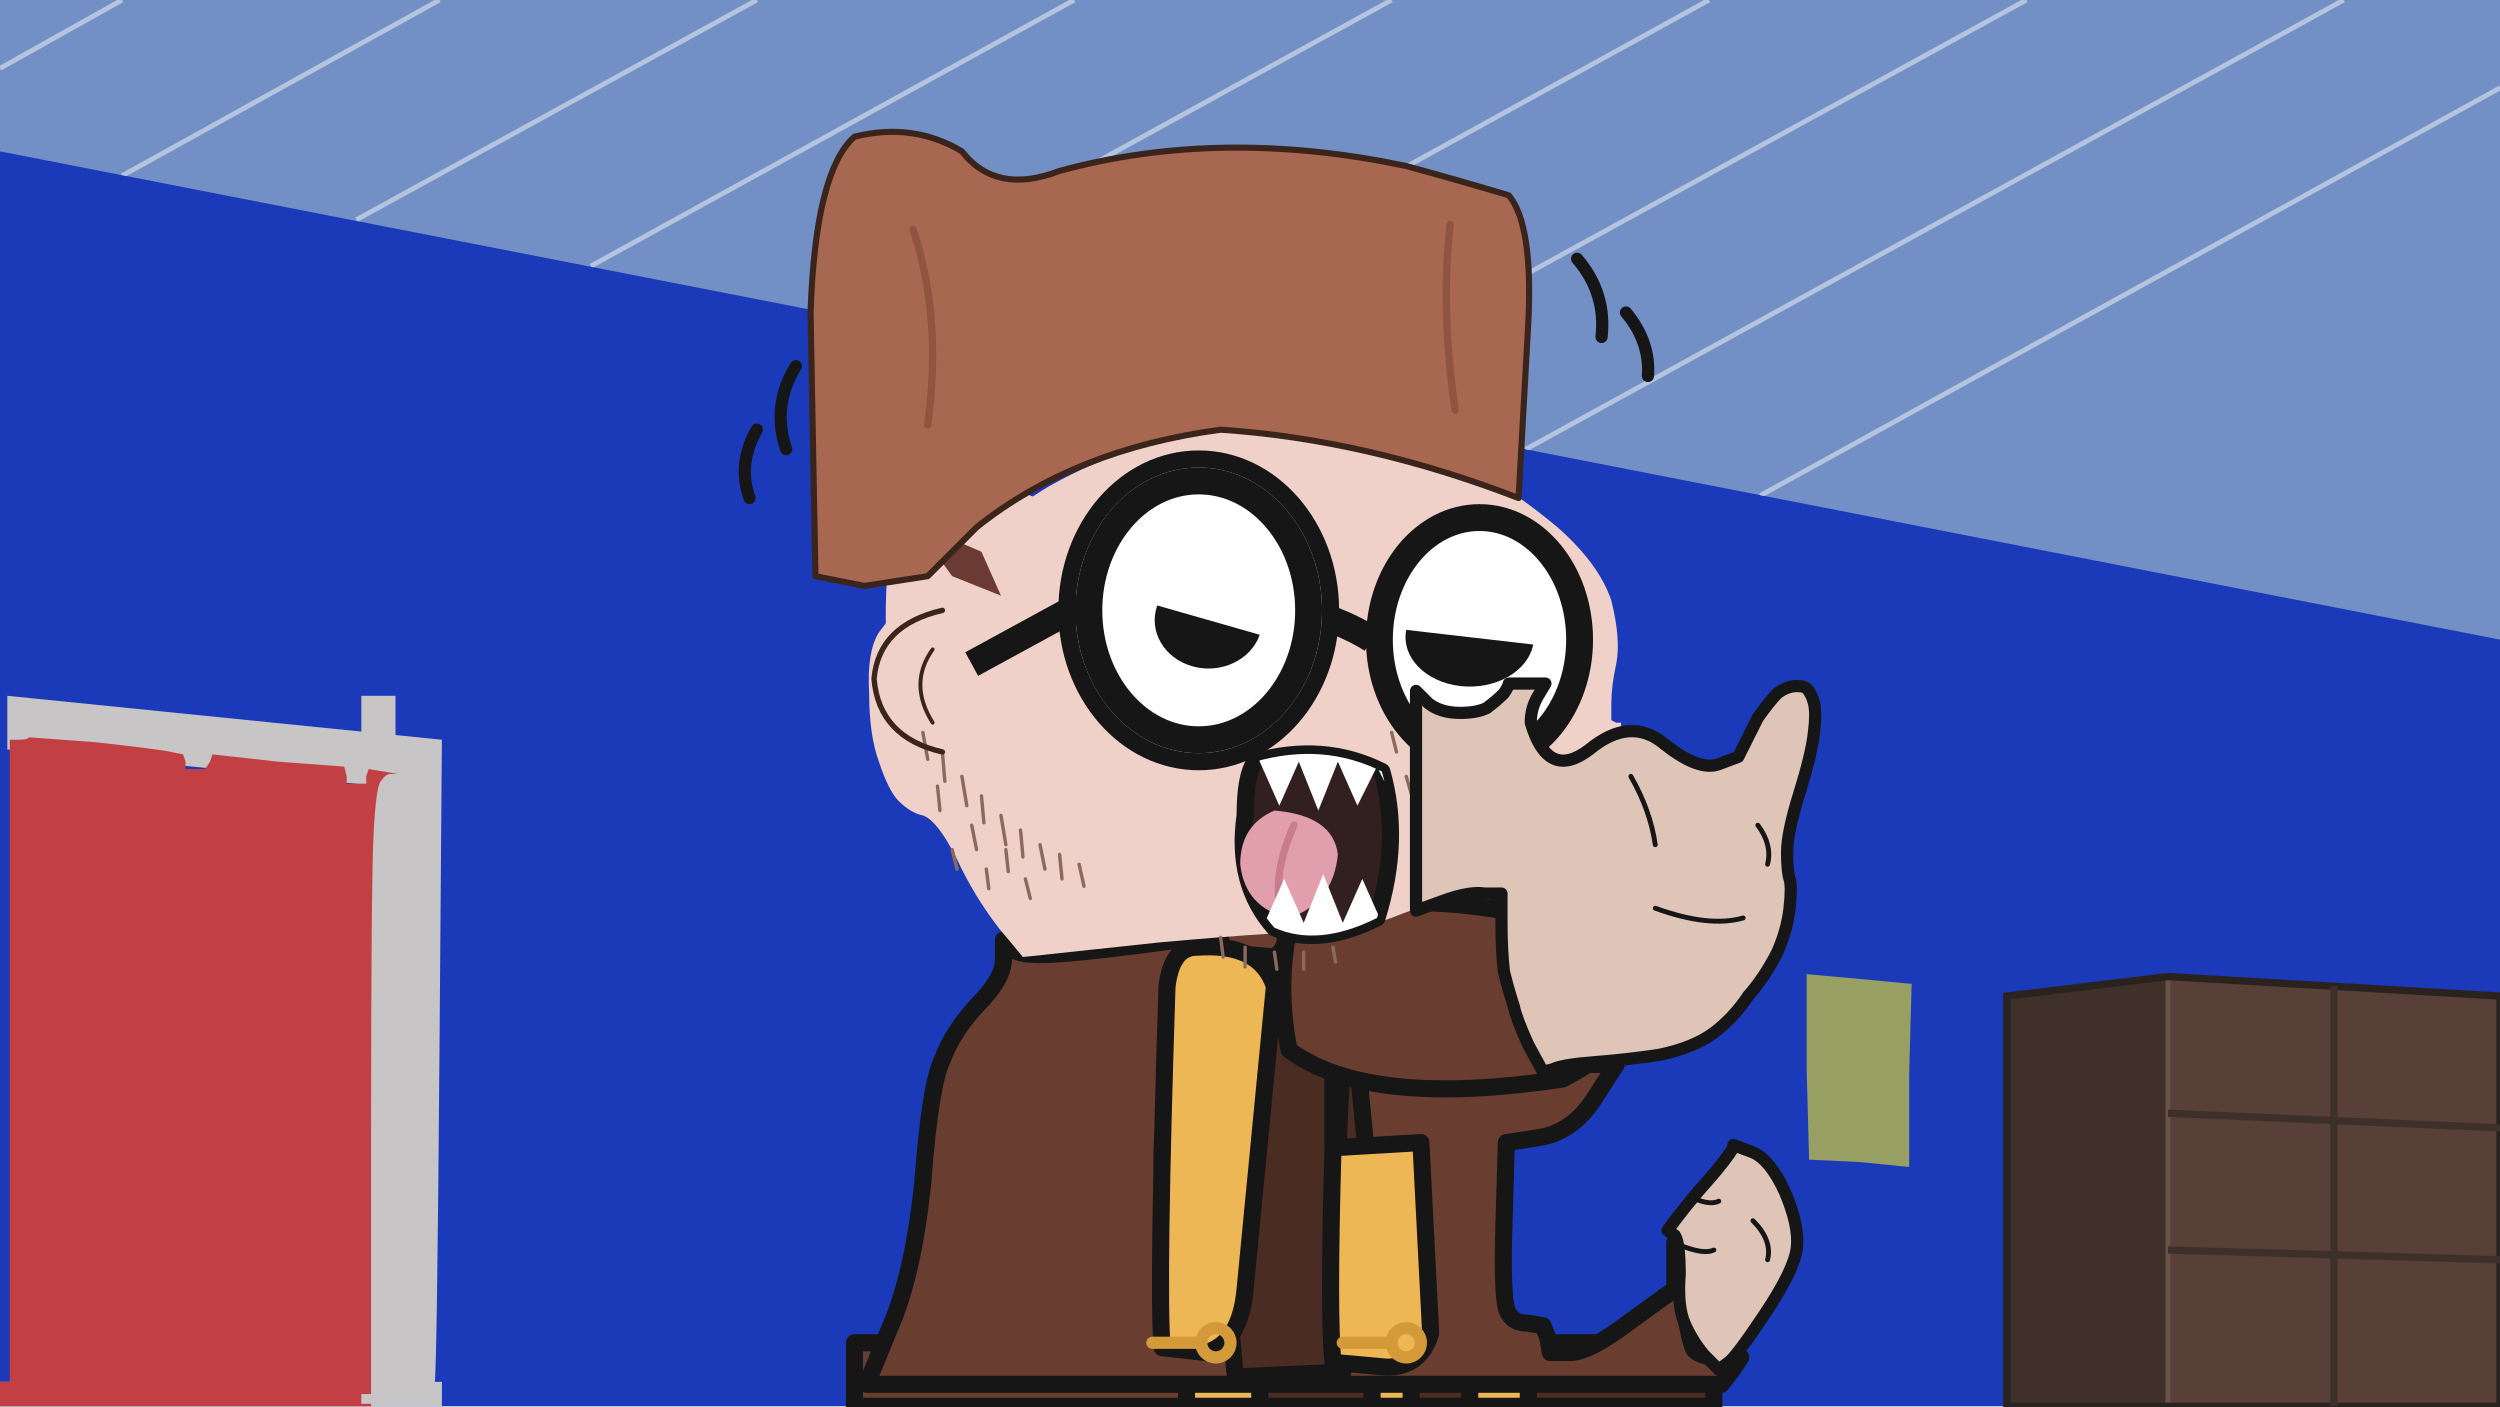
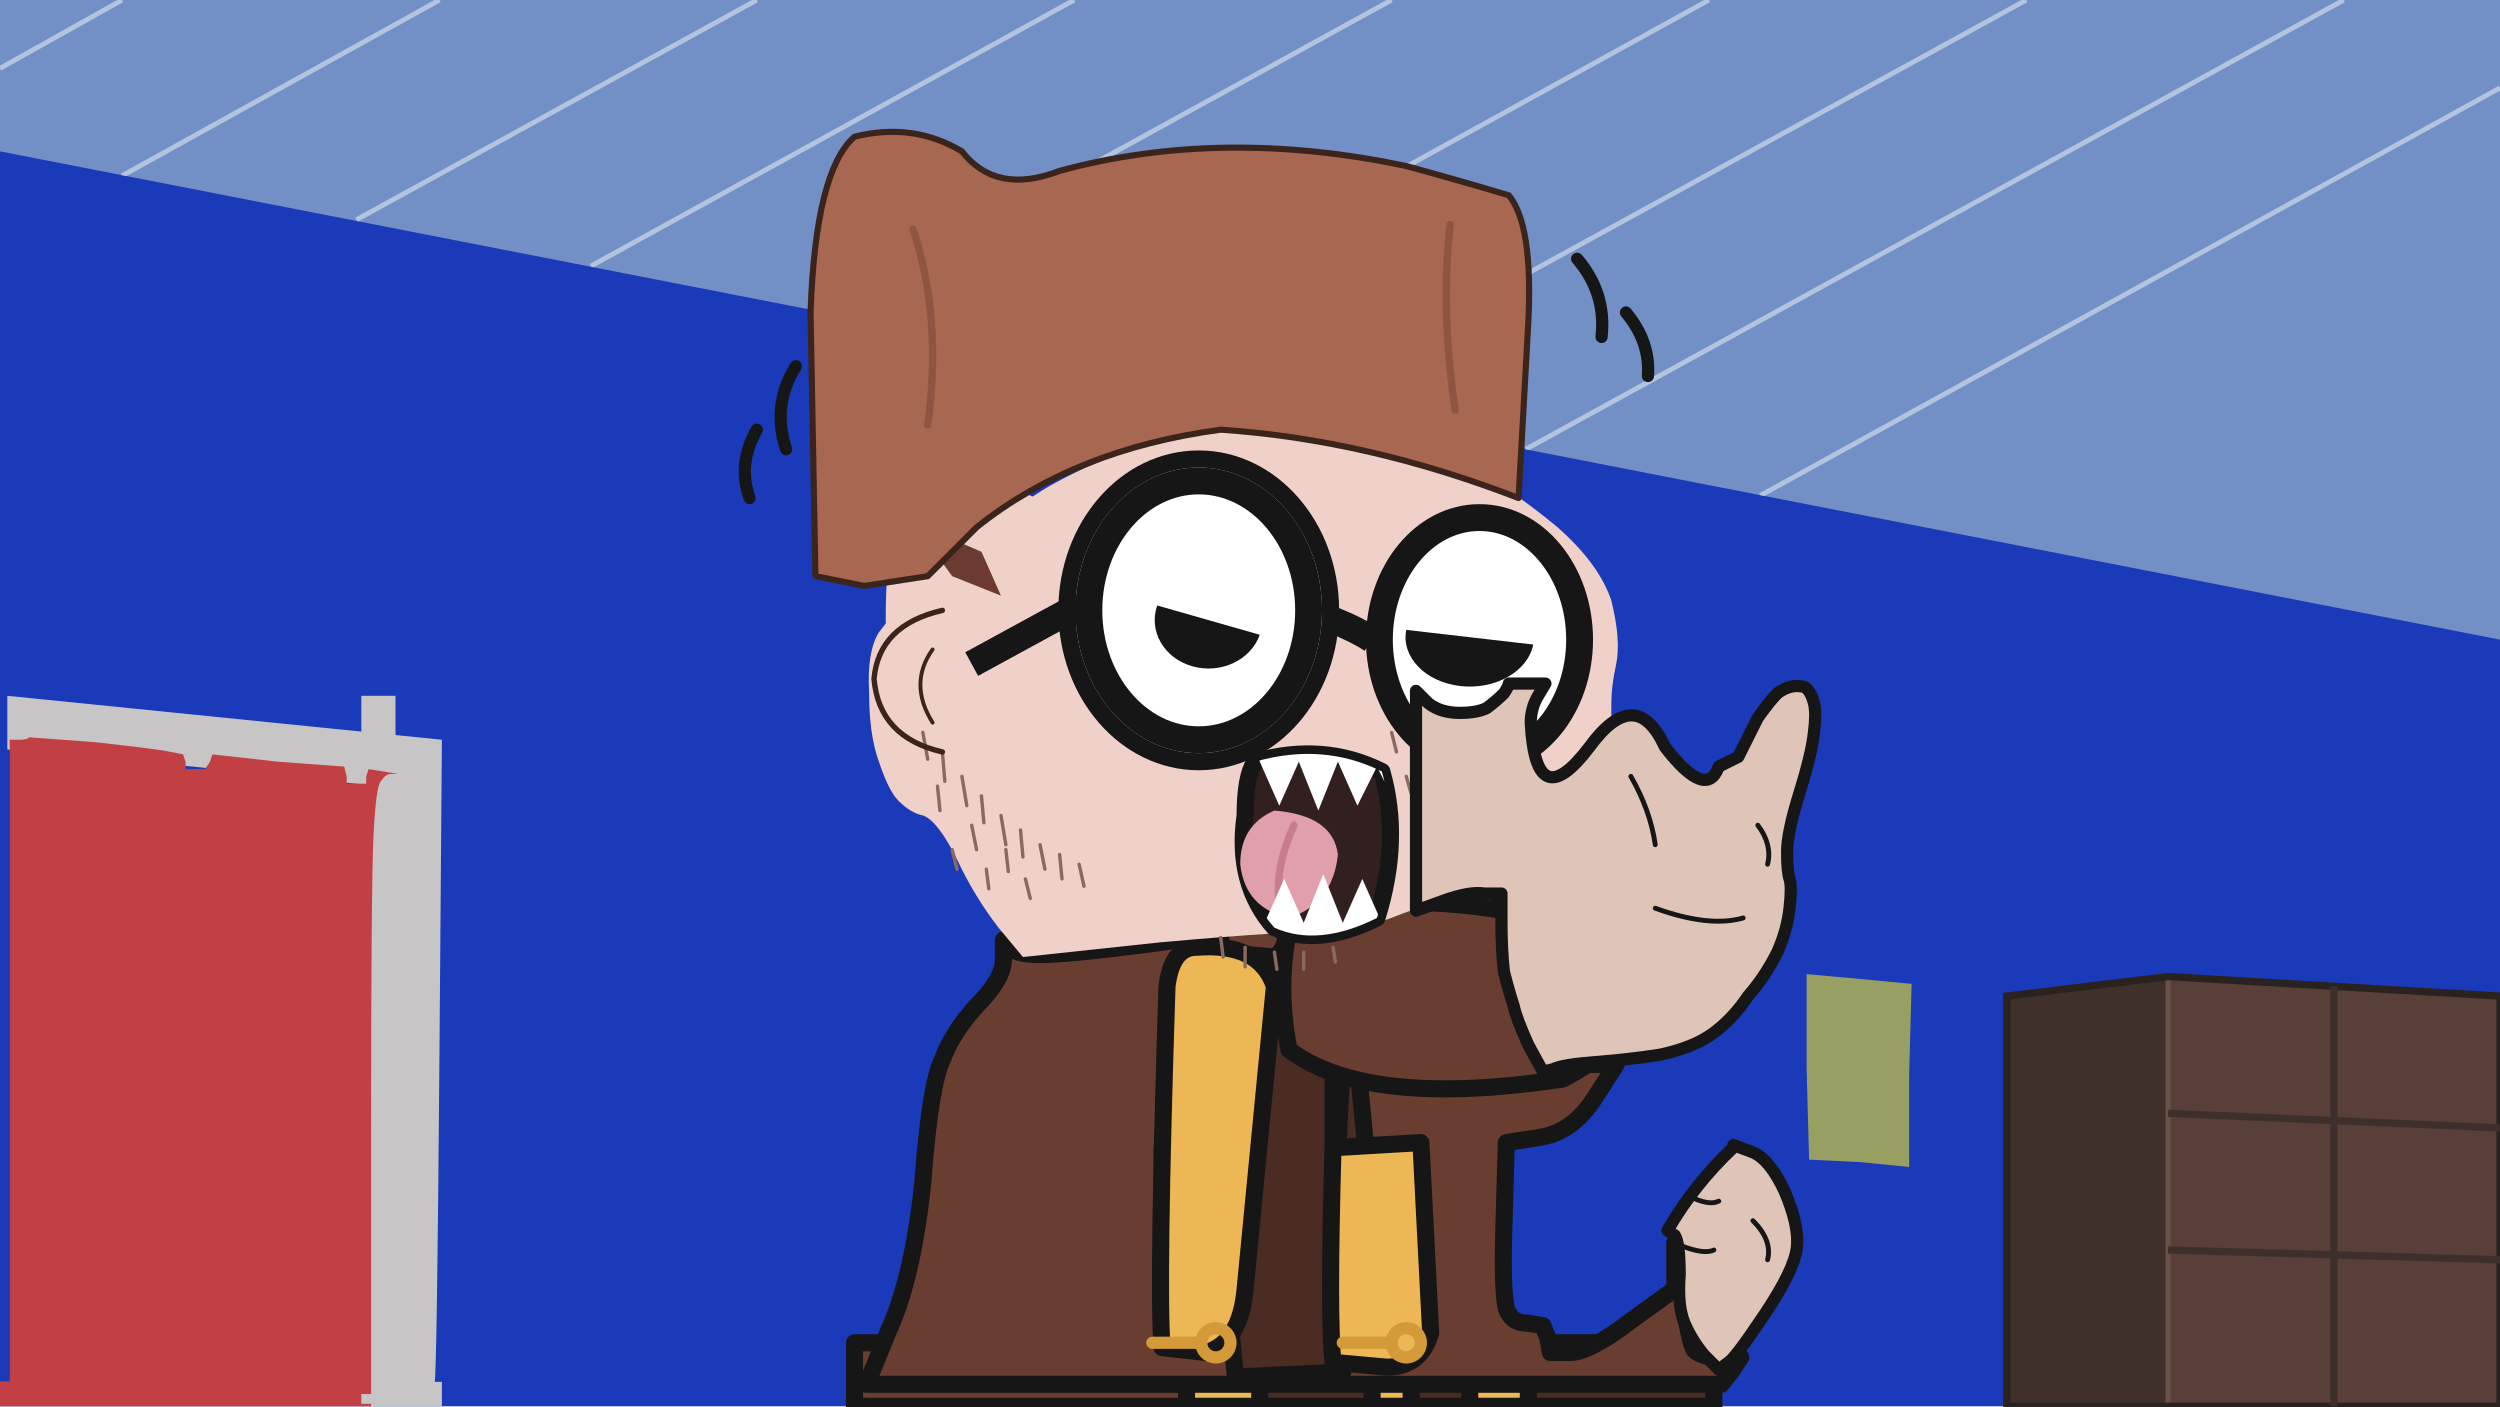
<svg xmlns="http://www.w3.org/2000/svg" viewBox="0 0 1024 576">
  <defs>
    <clipPath id="cc">
      <path d="M0 0h1024v262L0 62z" />
    </clipPath>
    <path id="fp" d="M506 174Q507 173 526 174Q544 174 568 180Q592 187 606 194Q620 201 638 216Q655 231 660 246Q664 262 662 272Q660 281 660 288L660 295L662 296L664 296L664 346L663 396L644 400L625 405L625 414L625 422L621 410Q617 397 616 381L615 365L608 365Q600 365 575 374Q550 384 540 382Q531 381 475 386L419 392L409 380Q399 367 392 352Q384 336 378 334Q373 333 368 328Q364 324 360 312Q356 301 356 284Q355 267 360 259Q366 251 368 250L369 248L376 257L383 266L390 266Q397 266 402 262Q408 257 408 250L408 243L404 242L400 242L403 228Q406 213 430 199Q455 185 480 180Q506 174 506 174Z" />
    <path id="mp" d="M514 312Q542 304 566 316Q574 344 564 376Q540 388 522 380Q506 362 510 334Q510 318 514 312Z" />
    <clipPath id="mc">
      <use href="#mp" />
    </clipPath>
    <clipPath id="ll">
      <ellipse cx="491" cy="250" rx="42" ry="50" />
    </clipPath>
    <clipPath id="rl">
      <ellipse cx="606" cy="262" rx="38" ry="47" />
    </clipPath>
  </defs>
  <path d="M0 0h1024v576H0z" fill="#1a3ab9" />
  <path d="M0 566h181v10H0z" fill="#c8c5c6" />
  <path d="M0 566h152v10H0z" fill="#c24043" />
  <path d="M148 285h14v290h-14z" fill="#c8c5c6" />
  <path d="M0 0h1024v262L0 62z" fill="#728fc6" />
  <g fill="none" stroke="#b4c4de" stroke-width="2" clip-path="url(#cc)">
    <path d="M0 28 50 0" />
    <path d="M50 72 180 0" />
    <path d="M146 90 310 0" />
    <path d="M242 109 440 0" />
    <path d="M337 128 570 0" />
    <path d="M433 147 700 0" />
    <path d="M529 165 830 0" />
    <path d="M625 184 960 0" />
    <path d="M721 203 1024 36" />
  </g>
  <path d="M3 286L3 285L92 294L181 303L180 432Q179 562 178 567L178 572L168 572L157 572L156 447L155 322L79 314L3 307L3 296Q3 286 3 286Z" fill="#c8c5c6" />
  <path d="M12 302Q12 302 39 304Q66 307 70 308L75 309L76 312L76 315L80 315L84 315L86 312L87 309L114 312L141 314L142 318L142 321L146 321L150 321L150 318L151 315L157 316L163 317L160 317Q158 317 156 320Q154 322 153 342Q152 362 152 466L152 571L78 571L4 571L4 437L4 303L8 303Q11 303 12 302Z" fill="#c24043" />
  <path d="M822 408 888 400 888 576 822 576Z" fill="#40302a" />
  <path d="M888 400 1024 408 1024 576 888 576Z" fill="#584038" />
  <path d="M888 400 888 576" fill="none" stroke="#6a5248" stroke-width="2" />
  <path d="M822 408 888 400 1024 408 1024 576 822 576Z" fill="none" stroke="#2a221e" stroke-width="3" />
  <g fill="none" stroke="#3d302a" stroke-width="3">
    <path d="M956 404 956 576" />
    <path d="M888 456 1024 462" />
    <path d="M888 512 1024 516" />
  </g>
  <path d="M740 400L740 399L762 401L783 403L782 440L782 478L762 476L741 475L740 438Q740 400 740 400Z" fill="#979f62" />
  <g stroke="#161616" stroke-width="7" stroke-linejoin="round">
    <path d="M350 550h138v26H350z" fill="#693e31" />
    <path d="M486 550h32v26h-32z" fill="#eeb755" />
    <path d="M516 550h50v26h-50z" fill="#4a2c22" />
    <path d="M562 550h20v26h-20z" fill="#eeb755" />
    <path d="M578 550h28v26h-28z" fill="#4a2c22" />
    <path d="M602 550h28v26h-28z" fill="#eeb755" />
    <path d="M626 550h76v26h-76z" fill="#4a2c22" />
    <path d="M527 360L527 360L544 360L561 360L562 367L563 374L572 374Q582 374 598 368L614 362L614 380Q615 399 622 417L628 435L645 436L662 436L653 450Q644 464 630 466L617 468L616 502Q615 535 618 538Q620 542 626 542L632 543L634 548L635 554L643 554Q651 554 668 541L686 528L686 518L686 509L689 530Q692 550 694 553Q697 556 705 556L713 556L709 562L705 567L530 567L355 567L364 545Q374 523 378 484Q381 444 386 434Q390 423 400 412Q411 401 411 393L411 385L414 388Q416 391 426 391Q437 391 468 387L498 383L488 414Q477 444 476 471Q476 498 480 510L484 522L498 522L511 521L512 516L512 511L517 510L522 509L522 501L522 493L515 492L508 491L508 480Q508 468 513 446Q518 424 526 408Q534 392 534 384L534 376L522 373L510 370L516 370L521 370L524 366Q527 361 527 360Z" fill="#693e31" />
    <path d="M500 378Q513 374 526 380Q528 388 522 392L500 390Z" fill="#693e31" />
    <path d="M508 394L552 394 560 476 550 562 506 564 498 478Z" fill="#4a2c22" />
    <path d="M490 388Q516 386 522 404L510 528Q508 550 494 554L476 552Q474 528 478 404Q480 388 490 388Z" fill="#eeb755" />
    <path d="M546 392L574 394 572 432 550 430 548 470L582 468 586 546Q582 560 568 560L546 558Q544 540 546 470Z" fill="#eeb755" />
    <g fill="none" stroke="#d49a3a" stroke-width="5" stroke-linecap="round">
      <path d="M472 550h20" />
      <circle cx="498" cy="550" r="6" />
    </g>
    <g fill="none" stroke="#d49a3a" stroke-width="5" stroke-linecap="round">
      <path d="M550 550h20" />
      <circle cx="576" cy="550" r="6" />
    </g>
    <path d="M530 372Q620 362 668 392Q676 424 640 442Q560 454 528 430Q522 400 530 372Z" fill="#693e31" />
    <use href="#fp" fill="#f0d1c9" stroke="none" />
    <path d="M370 200Q358 240 366 290Q380 312 430 300Q452 268 444 220Q420 190 370 200Z" fill="#f0d1c9" stroke="none" />
    <ellipse cx="491" cy="250" rx="54" ry="62" fill="#f0d1c9" />
    <path d="M374 214L402 226 410 244 390 236Z" fill="#6b3a32" stroke="none" />
    <path d="M378 300l2 11M386 308l1 12M394 318l2 12M402 326l1 11M410 334l2 12M418 340l1 11M426 346l2 10M434 350l1 10M442 354l2 9M384 322l1 10M398 338l2 10M412 348l1 9M390 348l2 8M404 356l1 8M420 360l2 8M500 384l1 8M510 388l0 8M522 390l1 7M534 390l0 7M546 388l1 6M570 300l2 8M580 306l2 9M588 314l1 8M576 318l2 7" fill="none" stroke="#8a6a5e" stroke-width="1.4" stroke-linecap="round" />
    <path d="M514 312Q542 304 566 316Q574 344 564 376Q540 388 522 380Q506 362 510 334Q510 318 514 312Z" fill="#31201f" />
    <path d="M522 332Q546 334 548 350Q546 370 528 376Q510 372 508 354Q508 338 522 332Z" fill="#e19eab" stroke="none" />
    <path d="M530 338Q522 356 524 370" fill="none" stroke="#c87d8c" stroke-width="3" stroke-linecap="round" />
    <g clip-path="url(#mc)">
      <path d="M516 312 524 330 532 312 540 332 548 312 556 330 564 314 570 326 572 308 514 306Z" fill="#fff" stroke="none" />
      <path d="M518 378 526 360 534 378 542 358 550 378 558 360 566 378 570 368 570 384 516 384Z" fill="#fff" stroke="none" />
    </g>
  </g>
  <path d="M334 236L332 128Q334 70 350 56Q374 50 394 62Q408 80 434 70Q500 52 576 68Q598 74 618 80Q628 92 626 132L622 204Q560 180 500 176Q440 184 400 216L380 236 354 240 334 236Z" fill="#a76751" stroke="#3a241c" stroke-width="2.5" stroke-linejoin="round" />
  <g fill="none" stroke="#8f5540" stroke-width="3" stroke-linecap="round">
    <path d="M374 94q12 36 6 80" />
    <path d="M594 92q-4 34 2 76" />
  </g>
  <path d="M386 250Q360 256 358 278Q360 302 386 308" fill="none" stroke="#3a241c" stroke-width="2.2" stroke-linecap="round" />
  <g fill="none" stroke="#3a241c" stroke-width="1.6" stroke-linecap="round">
    <path d="M382 266Q372 280 382 296" />
  </g>
  <ellipse cx="491" cy="250" rx="44" ry="52" fill="#fff" />
  <ellipse cx="606" cy="262" rx="40" ry="49" fill="#fff" />
  <g clip-path="url(#ll)" fill="#161616" stroke="none">
    <path d="M474 248A20 18 0 0 0 516 260Z" />
  </g>
  <g clip-path="url(#rl)" fill="#161616" stroke="none">
    <path d="M576 258A26 20 0 0 0 628 264Z" />
  </g>
  <g fill="none" stroke="#161616" stroke-width="11">
    <ellipse cx="491" cy="250" rx="45" ry="53" />
    <ellipse cx="606" cy="262" rx="41" ry="50" />
    <path d="M546 254q10 4 16 8" />
    <path d="M442 248 398 272" />
  </g>
-   <path d="M618 280Q619 280 626 280L633 280L630 285Q627 290 627 296Q634 320 651 307Q668 293 682 305Q696 316 704 313L712 310Q716 302 720 294Q725 287 728 284Q732 281 736 281Q739 281 740 282Q742 284 743 288Q744 292 743 300Q742 309 737 325Q732 341 732 349Q732 357 733 360Q734 363 733 372Q732 381 728 390Q723 400 716 408Q710 417 702 423Q694 429 680 432Q667 434 654 435Q640 436 636 438L632 439L626 428Q621 417 620 412Q618 406 616 398Q615 389 615 378L615 366L608 366Q602 365 591 369L580 373L580 328L580 283L585 288Q590 292 598 292Q605 292 609 290Q613 287 616 284Q618 281 618 280Z" fill="#dec5b7" stroke="#161616" stroke-width="5" stroke-linejoin="round" />
+   <path d="M618 280Q619 280 626 280L633 280L630 285Q627 290 627 296Q629 335 651 306Q670 280 682 306Q699 328 704 314L712 310Q716 302 720 294Q725 287 728 284Q732 281 736 281Q739 281 740 282Q742 284 743 288Q744 292 743 300Q742 309 737 325Q732 341 732 349Q732 357 733 360Q734 363 733 372Q732 381 728 390Q723 400 716 408Q710 417 702 423Q694 429 680 432Q667 434 654 435Q640 436 636 438L632 439L626 428Q621 417 620 412Q618 406 616 398Q615 389 615 378L615 366L608 366Q602 365 591 369L580 373L580 328L580 283L585 288Q590 292 598 292Q605 292 609 290Q613 287 616 284Q618 281 618 280Z" fill="#dec5b7" stroke="#161616" stroke-width="5" stroke-linejoin="round" />
  <g fill="none" stroke="#161616" stroke-width="2" stroke-linecap="round">
    <path d="M668 318q8 14 10 28" />
    <path d="M720 338q6 8 4 16" />
    <path d="M678 372q22 8 36 4" />
  </g>
-   <path d="M710 470L710 469L718 472Q725 475 731 488Q737 502 736 511Q735 520 723 538Q711 556 708 558L704 561L698 555Q693 549 690 542Q687 535 688 522Q688 509 686 506L683 504Q691 493 700 483Q707 475 710 470Z" fill="#dec5b7" stroke="#161616" stroke-width="5" stroke-linejoin="round" />
+   <path d="M710 470L710 469L718 472Q725 475 731 488Q737 502 736 511Q735 520 723 538Q711 556 708 558L704 561L698 555Q693 549 690 542Q687 535 688 522Q688 509 686 506L683 504Q694 485 710 470Z" fill="#dec5b7" stroke="#161616" stroke-width="5" stroke-linejoin="round" />
  <g fill="none" stroke="#161616" stroke-width="2" stroke-linecap="round">
    <path d="M692 490q8 4 12 2" />
    <path d="M688 510q10 4 14 2" />
    <path d="M718 500q8 8 6 16" />
  </g>
  <g fill="none" stroke="#161616" stroke-width="5" stroke-linecap="round">
    <path d="M326 150q-10 16-4 34" />
    <path d="M310 176q-8 14-3 28" />
    <path d="M646 106q12 14 10 32" />
    <path d="M666 128q10 12 9 26" />
  </g>
</svg>
